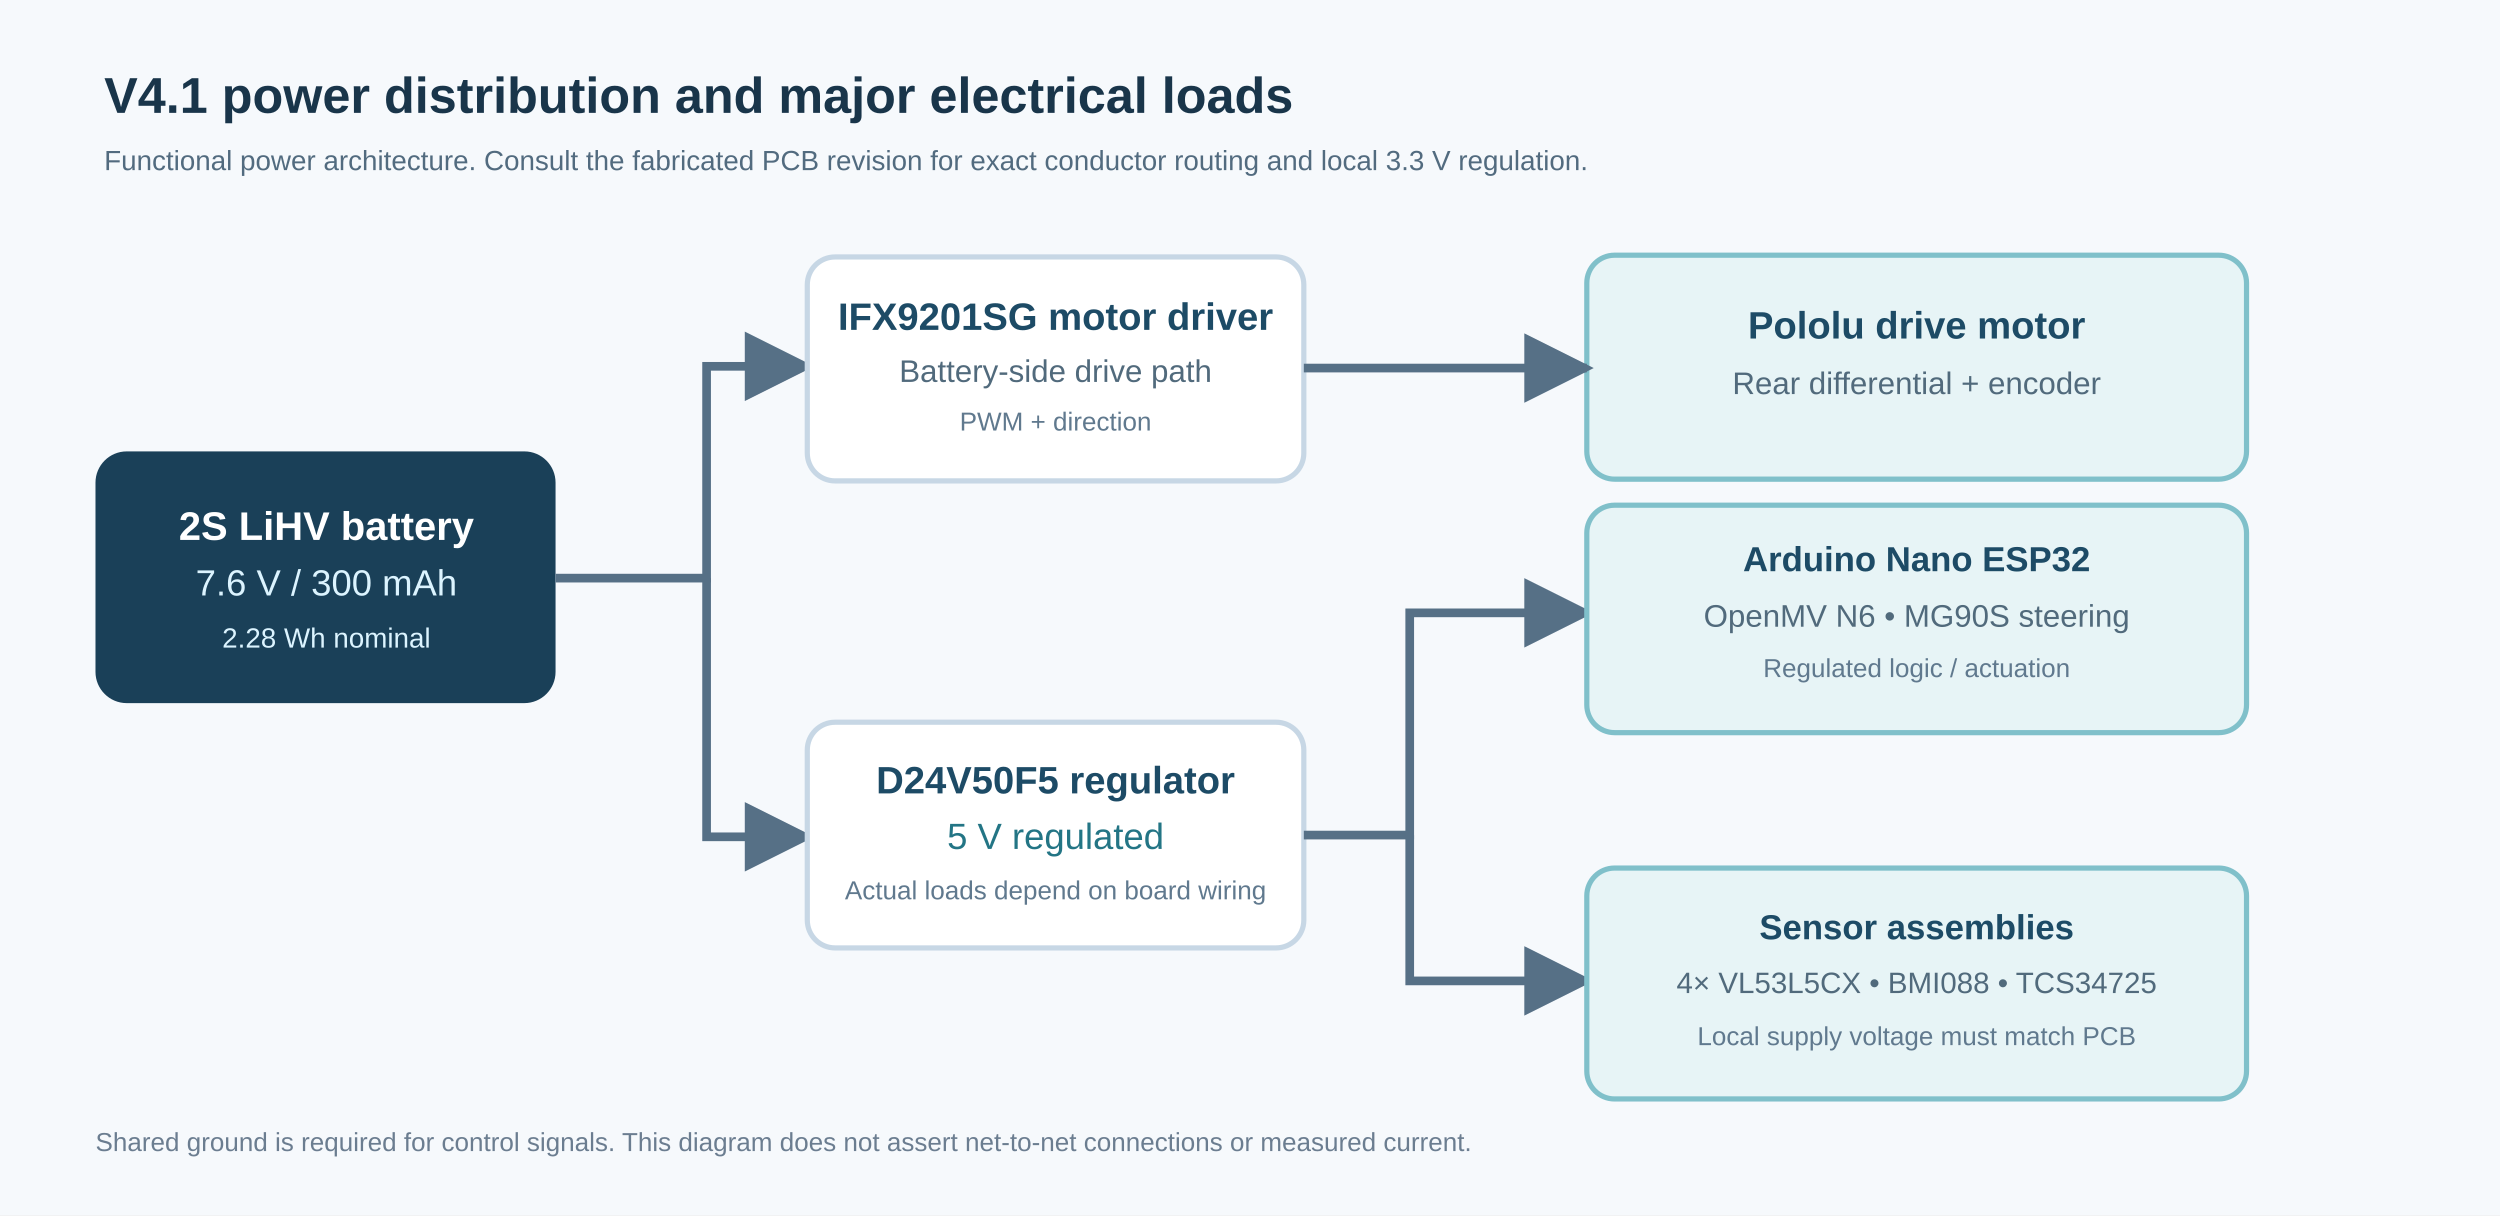
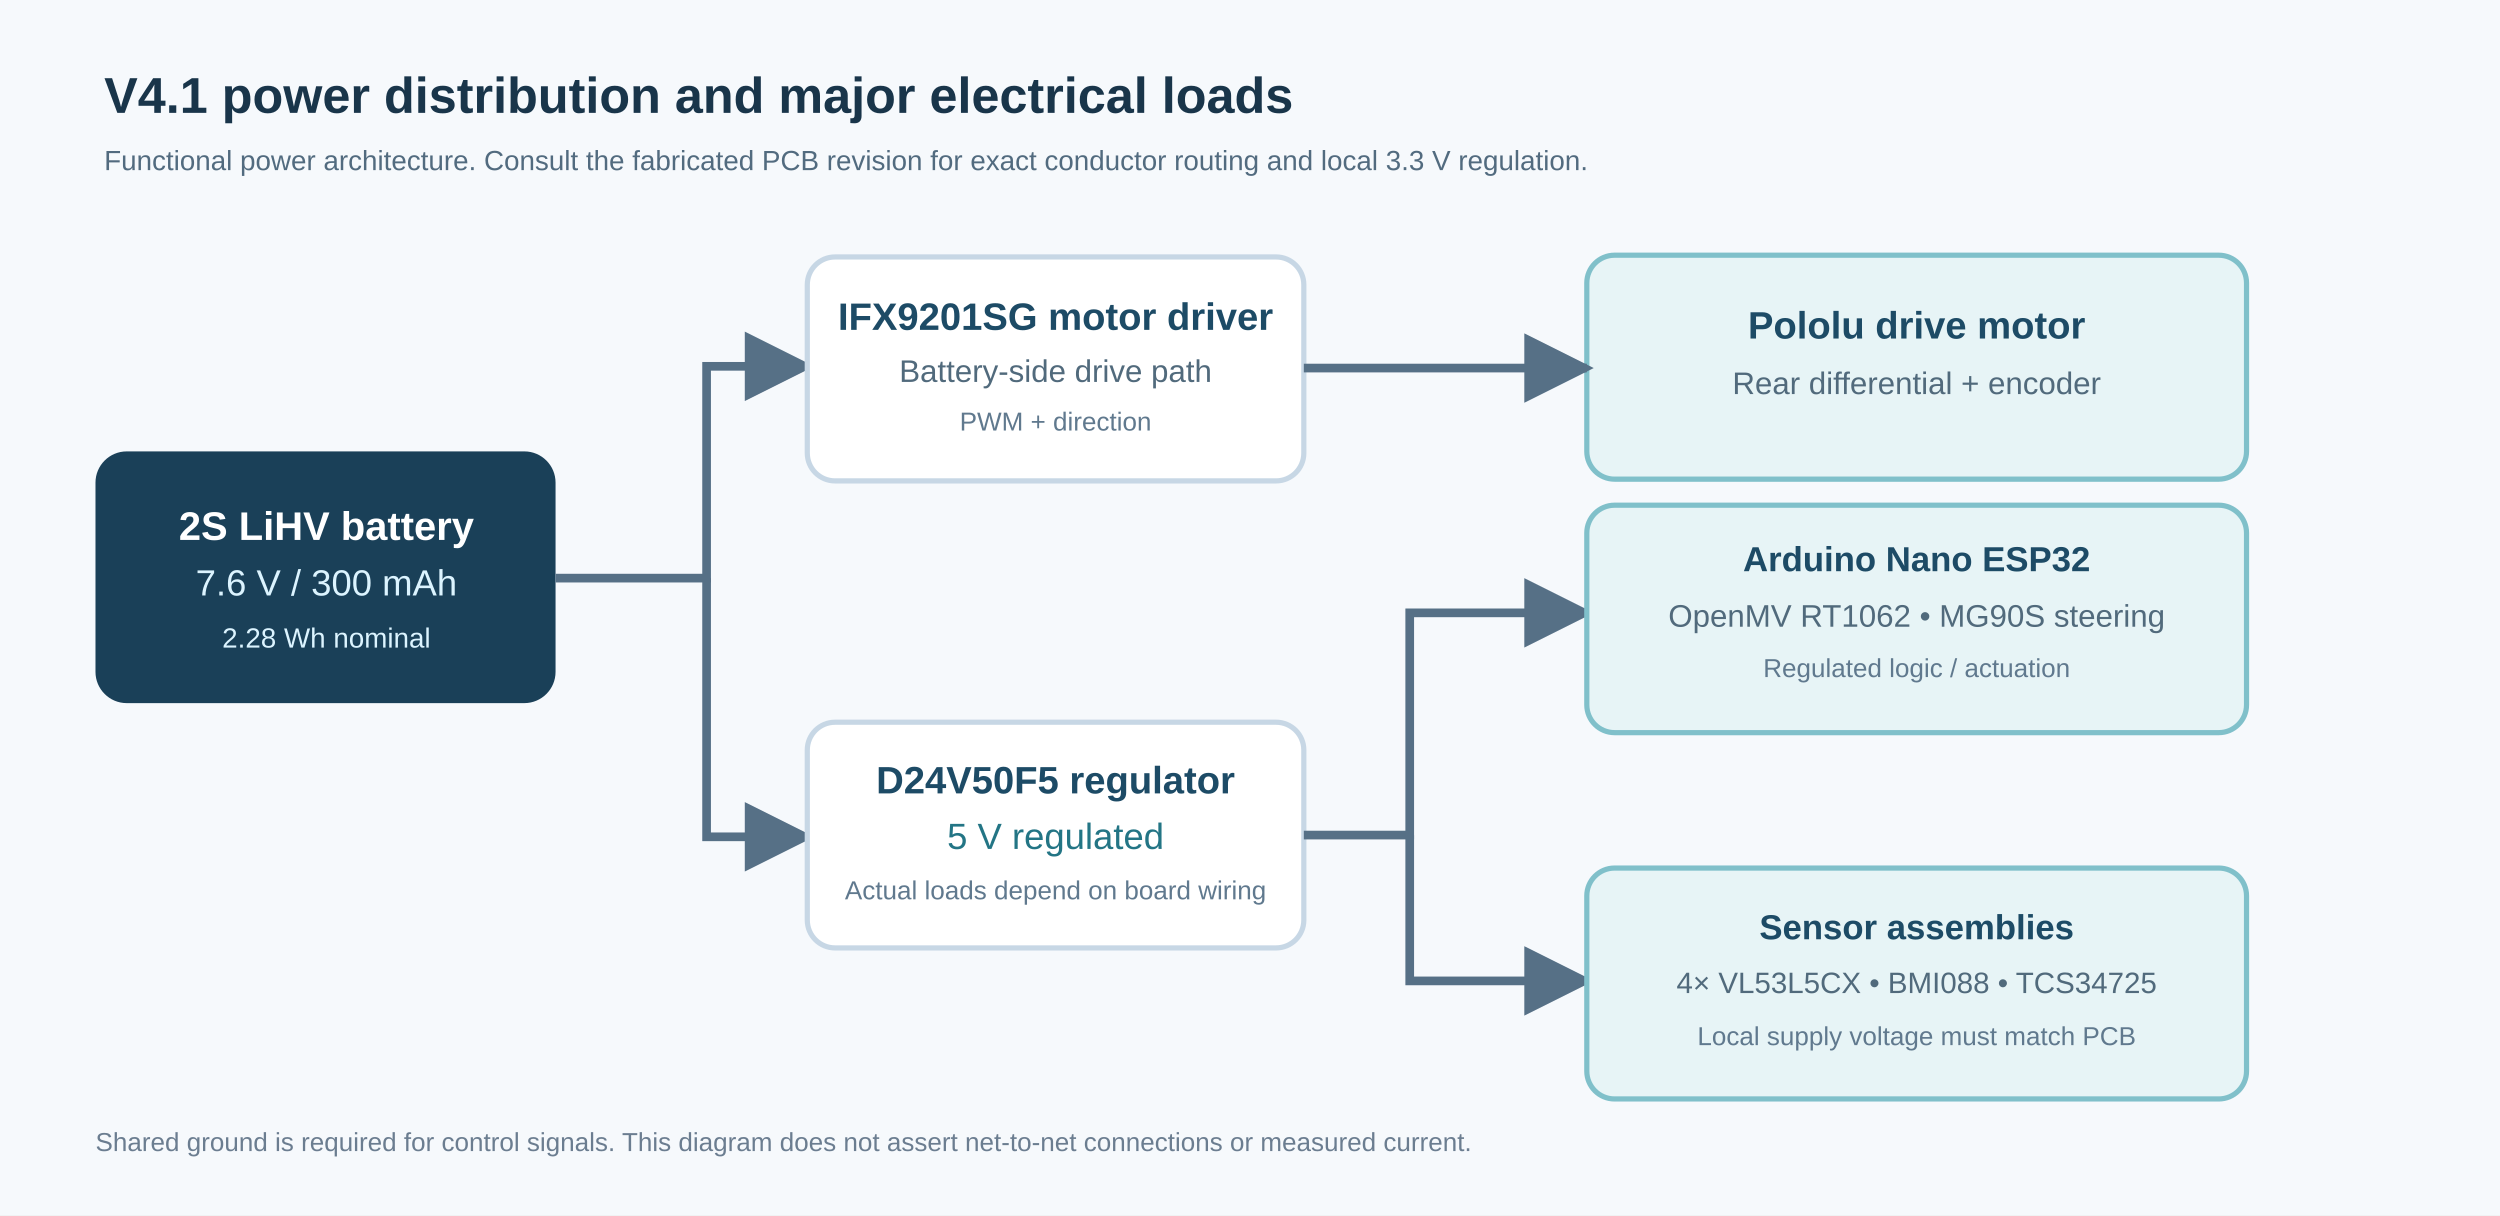
<svg xmlns="http://www.w3.org/2000/svg" width="1440" height="700" viewBox="0 0 1440 700">
  <rect width="1440" height="700" fill="#f6f9fc" />
  <text x="60" y="65" font-family="Arial,sans-serif" font-size="29" fill="#19354a" font-weight="bold">V4.1 power distribution and major electrical loads</text>
  <text x="60" y="98" font-family="Arial,sans-serif" font-size="16" fill="#526b7f">Functional power architecture. Consult the fabricated PCB revision for exact conductor routing and local 3.3 V regulation.</text>
  <defs>
    <marker id="arrow" viewBox="0 0 10 10" refX="9" refY="5" markerWidth="8" markerHeight="8" orient="auto-start-reverse">
      <path d="M0,0 L10,5 L0,10 Z" fill="#567086" />
    </marker>
  </defs>
  <rect x="55" y="260" width="265" height="145" rx="18" fill="#1a4058" />
  <text x="188" y="311" fill="white" font-family="Arial" font-size="23" text-anchor="middle" font-weight="bold">2S LiHV battery</text>
  <text x="188" y="343" fill="#dcf4ff" font-family="Arial" font-size="21" text-anchor="middle">7.6 V / 300 mAh</text>
  <text x="188" y="373" fill="#dcf4ff" font-family="Arial" font-size="16" text-anchor="middle">2.28 Wh nominal</text>
  <path d="M320 333 L407 333 L407 211 L465 211" stroke="#567086" stroke-width="5" fill="none" marker-end="url(#arrow)" />
  <path d="M407 333 L407 482 L465 482" stroke="#567086" stroke-width="5" fill="none" marker-end="url(#arrow)" />
  <rect x="465" y="148" width="286" height="129" rx="16" fill="#fff" stroke="#c7d7e5" stroke-width="3" />
  <text x="608" y="190" font-family="Arial" font-weight="bold" font-size="22" fill="#1d4b66" text-anchor="middle">IFX9201SG motor driver</text>
  <text x="608" y="220" font-family="Arial" font-size="18" fill="#516a7c" text-anchor="middle">Battery-side drive path</text>
  <text x="608" y="248" font-family="Arial" font-size="15" fill="#60798e" text-anchor="middle">PWM + direction</text>
  <rect x="465" y="416" width="286" height="130" rx="16" fill="#fff" stroke="#c7d7e5" stroke-width="3" />
  <text x="608" y="457" font-family="Arial" font-weight="bold" font-size="22" fill="#1d4b66" text-anchor="middle">D24V50F5 regulator</text>
  <text x="608" y="489" font-family="Arial" font-size="21" fill="#237585" text-anchor="middle">5 V regulated</text>
  <text x="608" y="518" font-family="Arial" font-size="15" fill="#60798e" text-anchor="middle">Actual loads depend on board wiring</text>
  <rect x="914" y="147" width="380" height="129" rx="16" fill="#e7f4f6" stroke="#80c0ca" stroke-width="3" />
  <text x="1104" y="195" font-family="Arial" font-weight="bold" font-size="22" fill="#1d4b66" text-anchor="middle">Pololu drive motor</text>
  <text x="1104" y="227" font-family="Arial" font-size="18" fill="#516a7c" text-anchor="middle">Rear differential + encoder</text>
  <path d="M751 212 L914 212" stroke="#567086" stroke-width="5" fill="none" marker-end="url(#arrow)" />
  <path d="M751 481 L812 481 L812 353 L914 353" stroke="#567086" stroke-width="5" fill="none" marker-end="url(#arrow)" />
  <path d="M812 481 L812 565 L914 565" stroke="#567086" stroke-width="5" fill="none" marker-end="url(#arrow)" />
  <rect x="914" y="291" width="380" height="131" rx="16" fill="#e7f4f6" stroke="#80c0ca" stroke-width="3" />
  <text x="1104" y="329" font-family="Arial" font-weight="bold" font-size="20" fill="#1d4b66" text-anchor="middle">Arduino Nano ESP32</text>
-   <text x="1104" y="361" font-family="Arial" font-size="18" fill="#516a7c" text-anchor="middle">OpenMV N6 • MG90S steering</text>
+   <text x="1104" y="361" font-family="Arial" font-size="18" fill="#516a7c" text-anchor="middle">OpenMV RT1062 • MG90S steering</text>
  <text x="1104" y="390" font-family="Arial" font-size="15" fill="#60798e" text-anchor="middle">Regulated logic / actuation</text>
  <rect x="914" y="500" width="380" height="133" rx="16" fill="#e7f4f6" stroke="#80c0ca" stroke-width="3" />
  <text x="1104" y="541" font-family="Arial" font-weight="bold" font-size="20" fill="#1d4b66" text-anchor="middle">Sensor assemblies</text>
  <text x="1104" y="572" font-family="Arial" font-size="17" fill="#516a7c" text-anchor="middle">4× VL53L5CX • BMI088 • TCS34725</text>
  <text x="1104" y="602" font-family="Arial" font-size="15" fill="#60798e" text-anchor="middle">Local supply voltage must match PCB</text>
  <text x="55" y="663" font-family="Arial" font-size="15" fill="#6b7d90">Shared ground is required for control signals. This diagram does not assert net-to-net connections or measured current.</text>
</svg>
